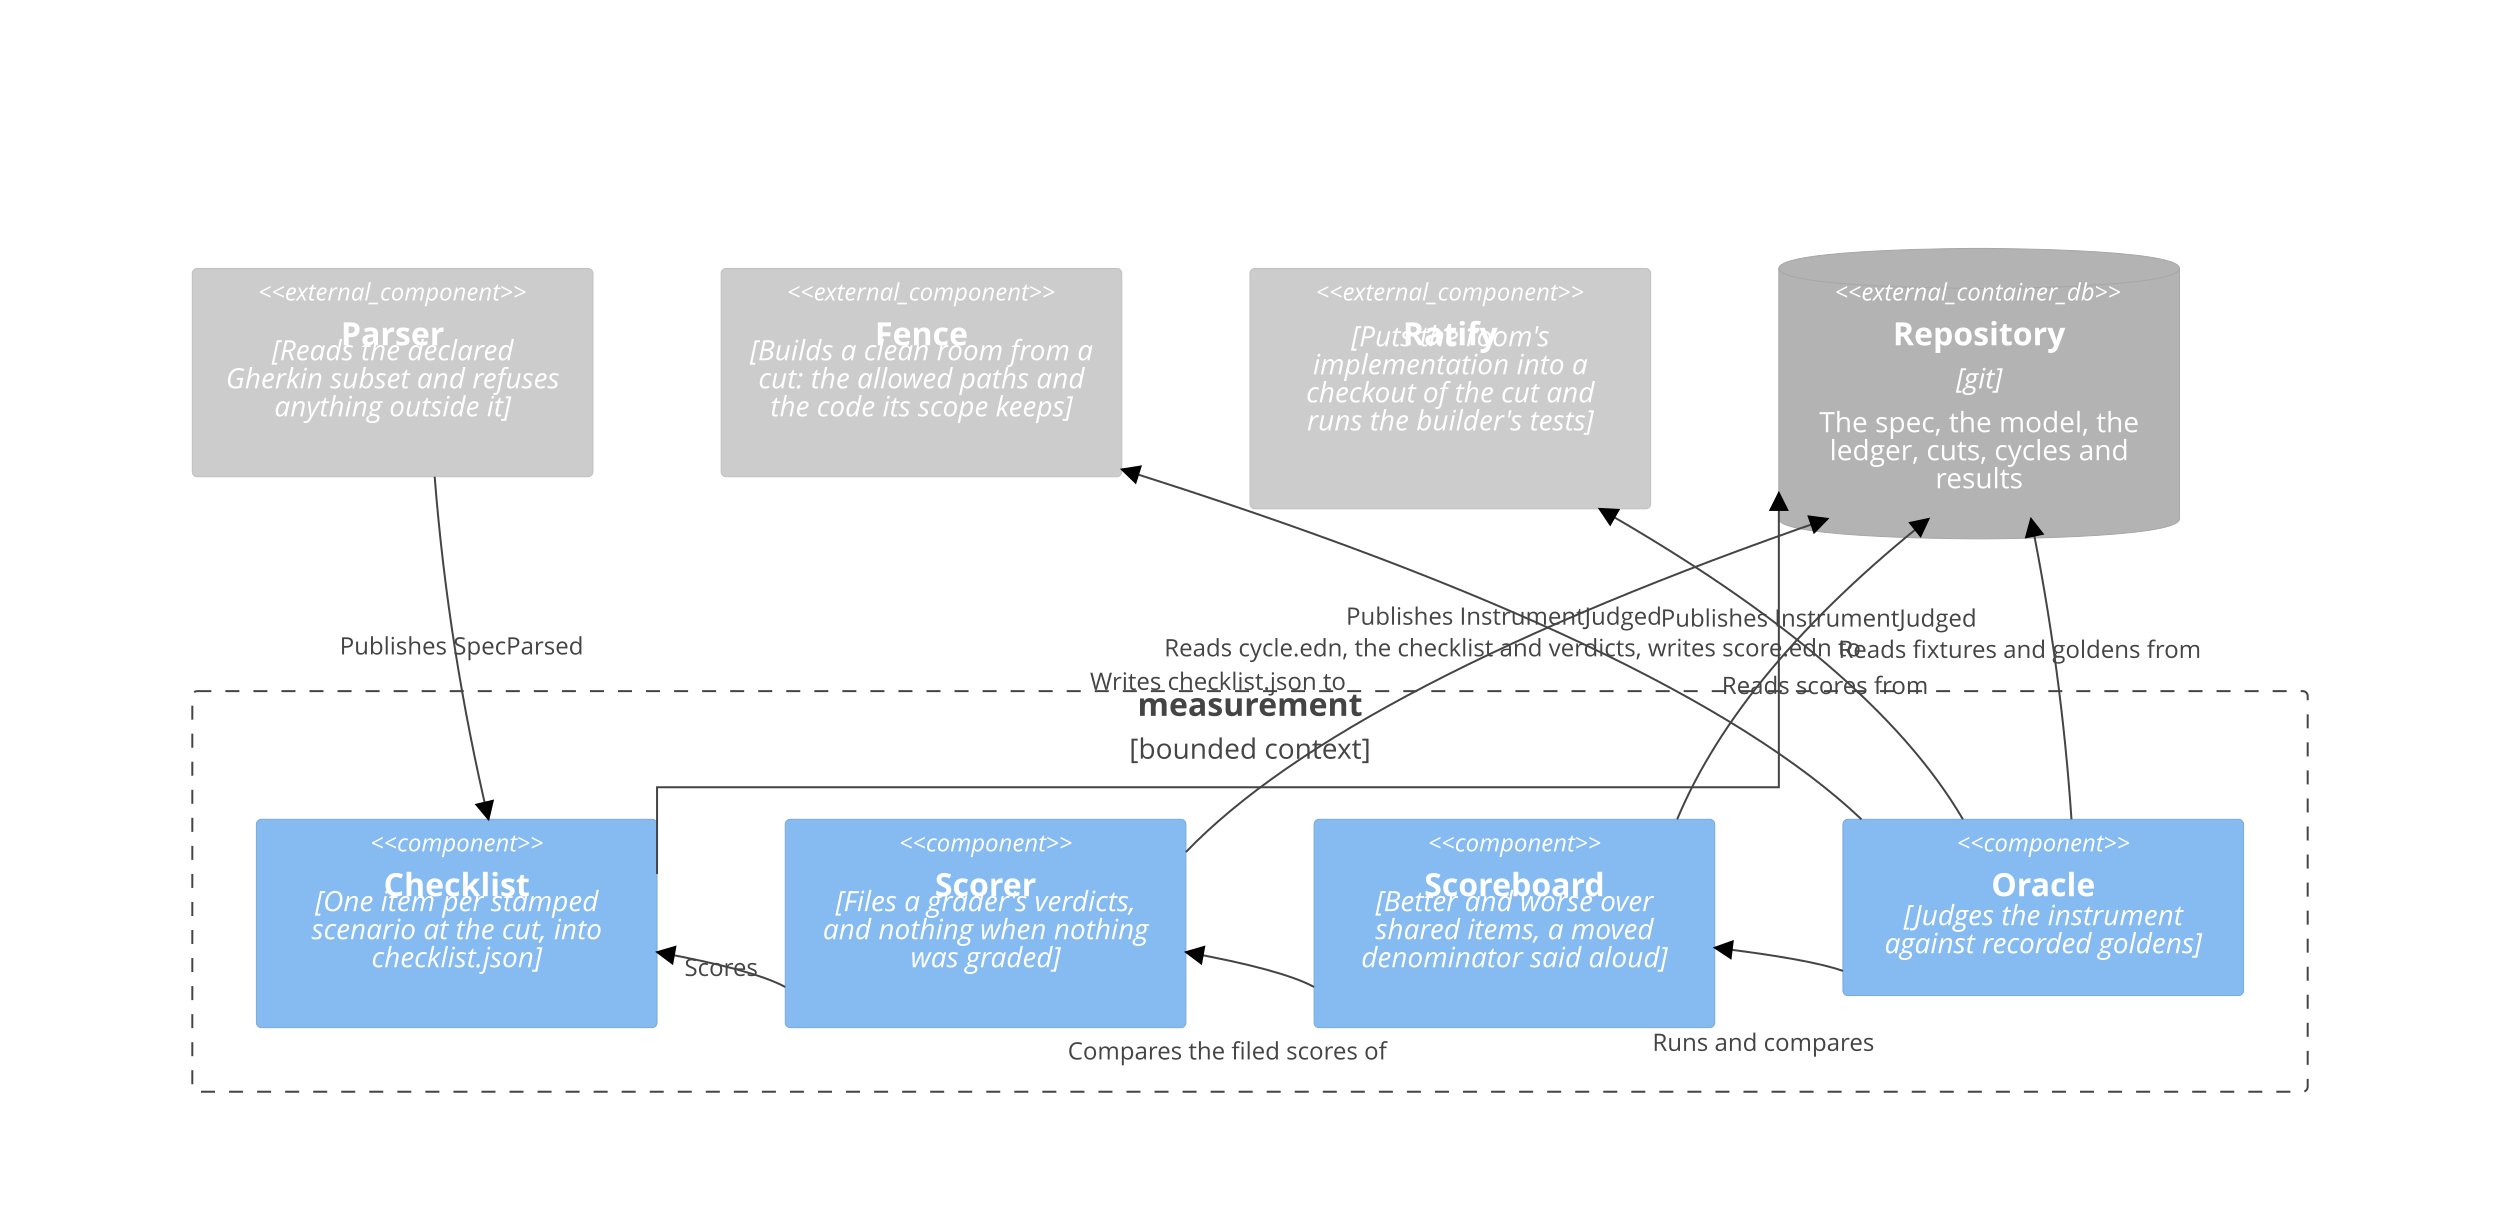
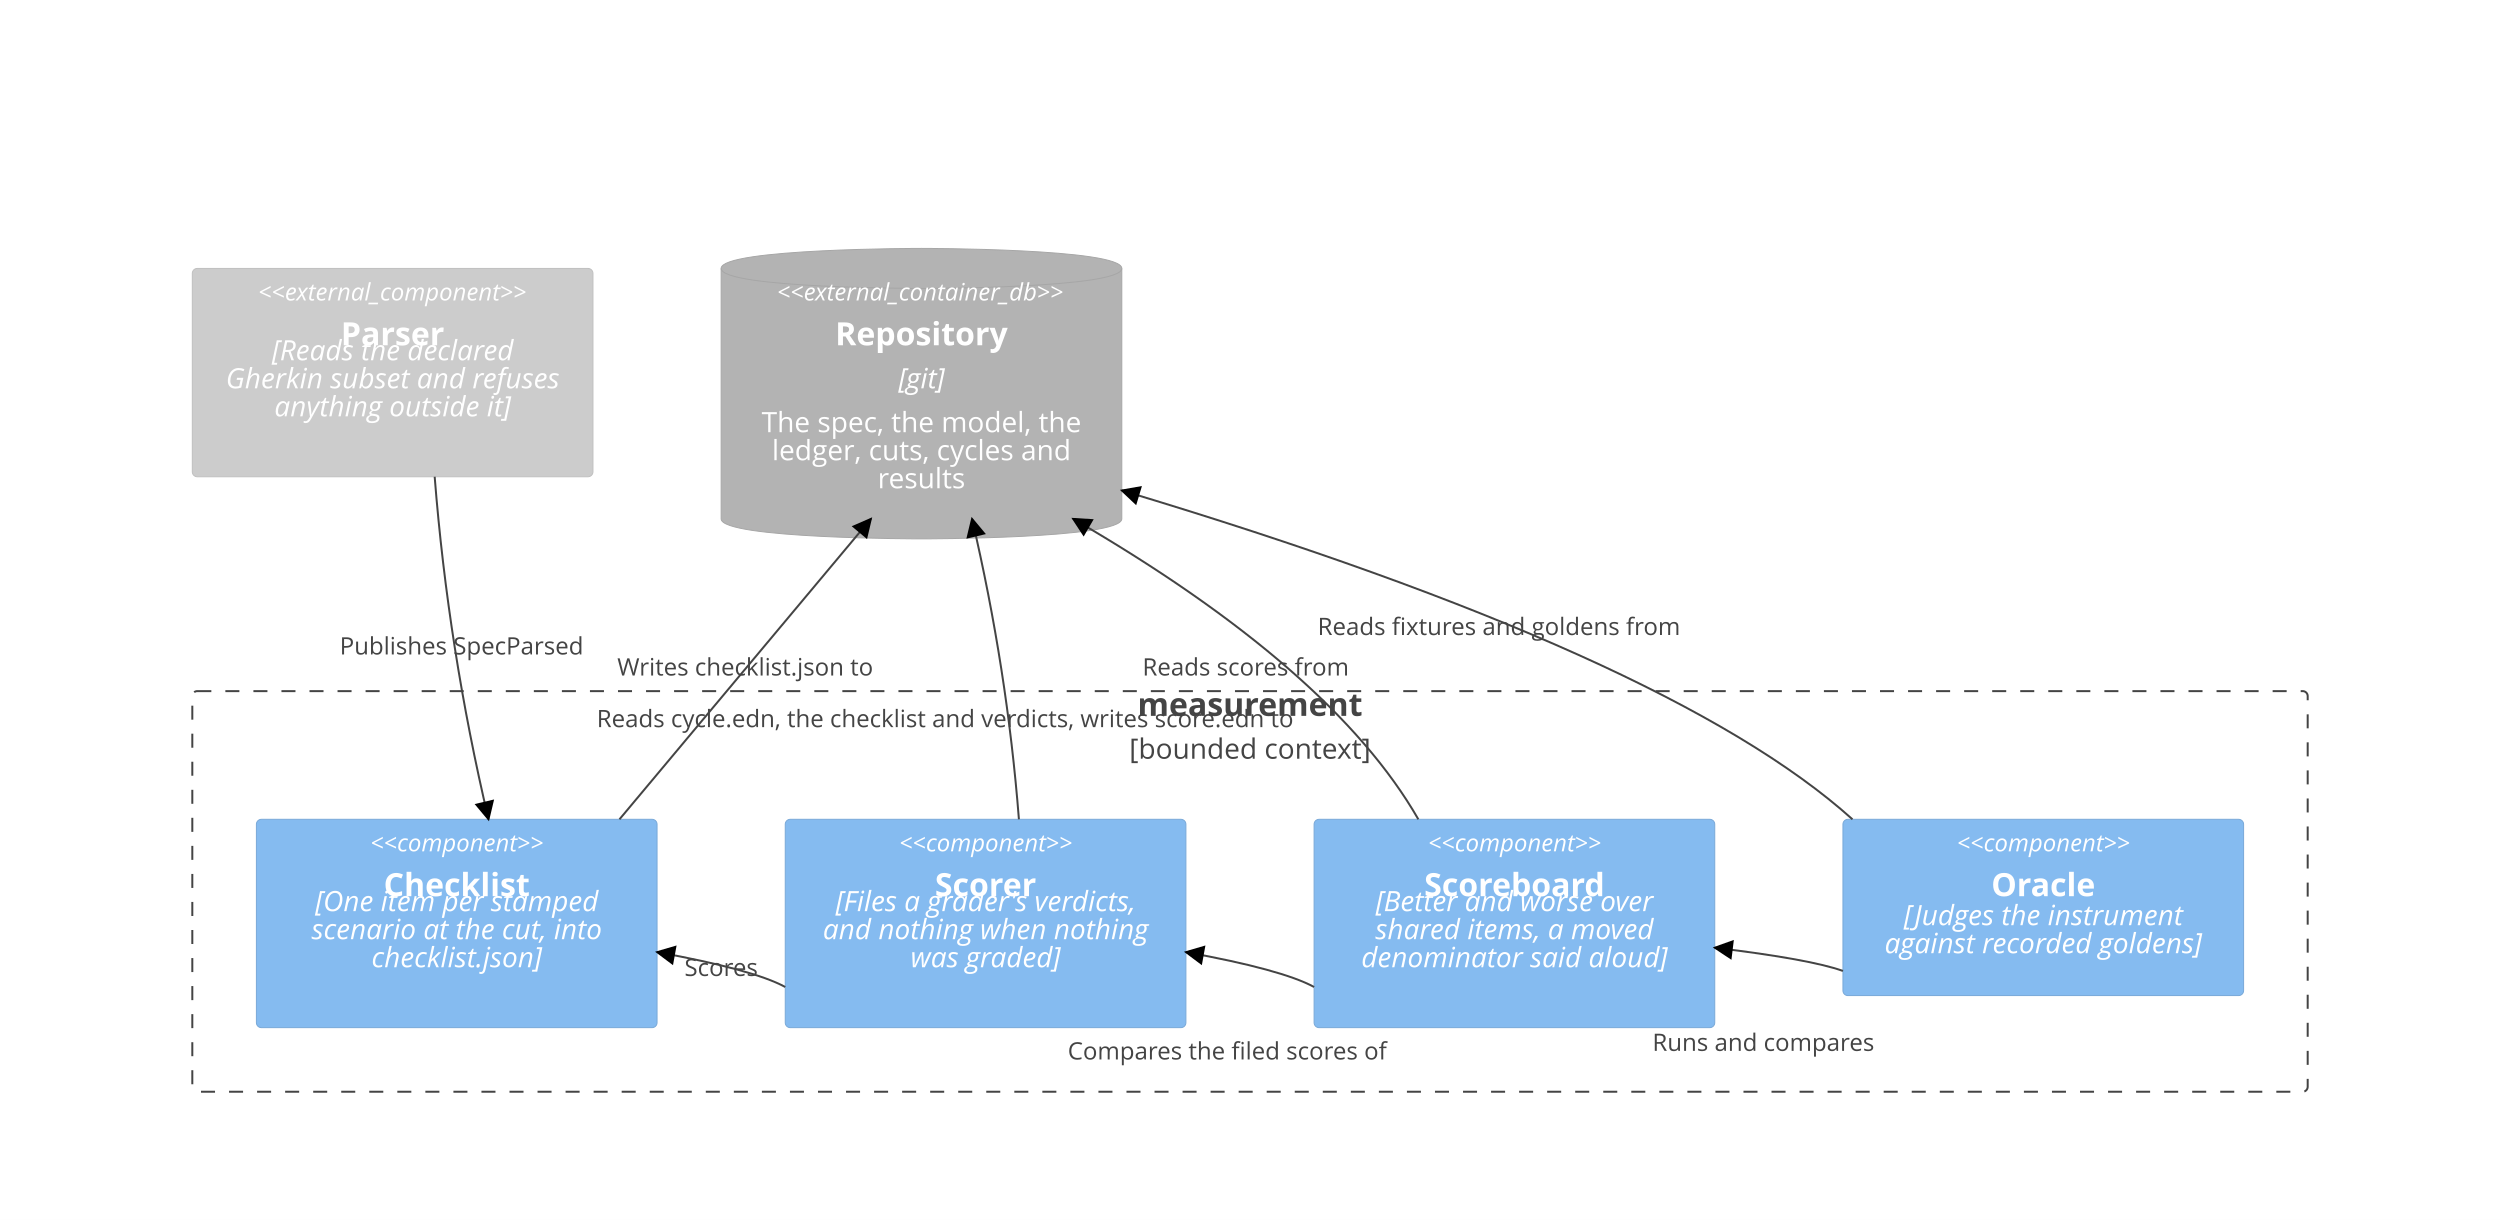
<svg xmlns="http://www.w3.org/2000/svg" width="100%" viewBox="0 -8 1248 609" style="max-width: 1248.000px;">
  <rect x="0" y="-8" width="1248" height="609" fill="#FFFFFF" />
  <defs>
    <symbol id="computer" width="24" height="24">
      <path transform="scale(.5)" d="M2 2v13h20v-13h-20zm18 11h-16v-9h16v9zm-10.228 6l.466-1h3.524l.467 1h-4.457zm14.228 3h-24l2-6h2.104l-1.33 4h18.45l-1.297-4h2.073l2 6zm-5-10h-14v-7h14v7z" />
    </symbol>
  </defs>
  <defs>
    <symbol id="database" fill-rule="evenodd" clip-rule="evenodd">
      <path transform="scale(.5)" d="M12.258.001l.256.004.255.005.253.008.251.01.249.012.247.015.246.016.242.019.241.02.239.023.236.024.233.027.231.028.229.031.225.032.223.034.22.036.217.038.214.04.211.041.208.043.205.045.201.046.198.048.194.05.191.051.187.053.183.054.18.056.175.057.172.059.168.06.163.061.16.063.155.064.15.066.074.033.073.033.071.034.07.034.069.035.068.035.067.035.066.035.064.036.064.036.062.036.06.036.06.037.058.037.058.037.055.038.055.038.053.038.052.038.051.039.05.039.048.039.047.039.045.04.044.04.043.04.041.04.04.041.039.041.037.041.036.041.034.041.033.042.032.042.03.042.029.042.027.042.026.043.024.043.023.043.021.043.02.043.018.044.017.043.015.044.013.044.012.044.011.045.009.044.007.045.006.045.004.045.002.045.001.045v17l-.001.045-.002.045-.004.045-.006.045-.007.045-.009.044-.011.045-.012.044-.013.044-.015.044-.017.043-.018.044-.02.043-.021.043-.023.043-.024.043-.026.043-.027.042-.029.042-.03.042-.032.042-.033.042-.034.041-.036.041-.037.041-.039.041-.04.041-.041.04-.043.04-.044.04-.045.04-.047.039-.048.039-.05.039-.051.039-.052.038-.053.038-.055.038-.055.038-.058.037-.058.037-.06.037-.06.036-.062.036-.064.036-.064.036-.066.035-.067.035-.068.035-.069.035-.07.034-.071.034-.073.033-.074.033-.15.066-.155.064-.16.063-.163.061-.168.06-.172.059-.175.057-.18.056-.183.054-.187.053-.191.051-.194.05-.198.048-.201.046-.205.045-.208.043-.211.041-.214.04-.217.038-.22.036-.223.034-.225.032-.229.031-.231.028-.233.027-.236.024-.239.023-.241.02-.242.019-.246.016-.247.015-.249.012-.251.01-.253.008-.255.005-.256.004-.258.001-.258-.001-.256-.004-.255-.005-.253-.008-.251-.01-.249-.012-.247-.015-.245-.016-.243-.019-.241-.02-.238-.023-.236-.024-.234-.027-.231-.028-.228-.031-.226-.032-.223-.034-.22-.036-.217-.038-.214-.04-.211-.041-.208-.043-.204-.045-.201-.046-.198-.048-.195-.05-.19-.051-.187-.053-.184-.054-.179-.056-.176-.057-.172-.059-.167-.06-.164-.061-.159-.063-.155-.064-.151-.066-.074-.033-.072-.033-.072-.034-.07-.034-.069-.035-.068-.035-.067-.035-.066-.035-.064-.036-.063-.036-.062-.036-.061-.036-.06-.037-.058-.037-.057-.037-.056-.038-.055-.038-.053-.038-.052-.038-.051-.039-.049-.039-.049-.039-.046-.039-.046-.04-.044-.04-.043-.04-.041-.04-.04-.041-.039-.041-.037-.041-.036-.041-.034-.041-.033-.042-.032-.042-.03-.042-.029-.042-.027-.042-.026-.043-.024-.043-.023-.043-.021-.043-.02-.043-.018-.044-.017-.043-.015-.044-.013-.044-.012-.044-.011-.045-.009-.044-.007-.045-.006-.045-.004-.045-.002-.045-.001-.045v-17l.001-.045.002-.045.004-.045.006-.045.007-.045.009-.044.011-.045.012-.044.013-.044.015-.044.017-.043.018-.044.02-.043.021-.043.023-.043.024-.043.026-.043.027-.042.029-.042.03-.042.032-.042.033-.042.034-.041.036-.041.037-.041.039-.041.04-.041.041-.04.043-.04.044-.04.046-.04.046-.039.049-.039.049-.039.051-.039.052-.038.053-.038.055-.038.056-.038.057-.037.058-.037.06-.037.061-.036.062-.036.063-.036.064-.036.066-.035.067-.035.068-.035.069-.035.07-.034.072-.034.072-.033.074-.033.151-.066.155-.064.159-.063.164-.061.167-.06.172-.059.176-.057.179-.056.184-.054.187-.053.19-.051.195-.05.198-.048.201-.046.204-.045.208-.043.211-.041.214-.04.217-.038.22-.036.223-.034.226-.032.228-.031.231-.028.234-.027.236-.024.238-.023.241-.02.243-.019.245-.016.247-.015.249-.012.251-.01.253-.008.255-.005.256-.004.258-.001.258.001z" />
    </symbol>
  </defs>
  <defs>
    <symbol id="clock" width="24" height="24">
      <path transform="scale(.5)" d="M12 2c5.514 0 10 4.486 10 10s-4.486 10-10 10-10-4.486-10-10 4.486-10 10-10zm0-2c-6.627 0-12 5.373-12 12s5.373 12 12 12 12-5.373 12-12-5.373-12-12-12zm5.848 12.459c.202.038.202.333.001.372-1.907.361-6.045 1.111-6.547 1.111-.719 0-1.301-.582-1.301-1.301 0-.512.77-5.447 1.125-7.445.034-.192.312-.181.343.014l.985 6.238 5.394 1.011z" />
    </symbol>
  </defs>
  <g class="person-man">
    <rect x="96" y="126" fill="#CCCCCC" stroke="#BFBFBF" width="200" height="104" rx="2.5" ry="2.5" stroke-width="0.5" />
    <text fill="#FFFFFF" font-family="Open Sans,sans-serif" font-size="12" font-style="italic" lengthAdjust="spacing" textLength="133" x="129" y="142">&lt;&lt;external_component&gt;&gt;</text>
    <text x="196.00" y="160.00" dominant-baseline="middle" fill="#FFFFFF" style="text-anchor: middle; font-size: 16px; font-weight: bold; font-family: Open Sans,sans-serif">
      <tspan dy="0.00" alignment-baseline="mathematical">Parser</tspan>
    </text>
    <text x="196.00" y="182.00" dominant-baseline="middle" fill="#FFFFFF" style="text-anchor: middle; font-size: 14px; font-weight: normal; font-family: Open Sans,sans-serif" font-style="italic">
      <tspan dy="-14.00" alignment-baseline="mathematical">[Reads the declared</tspan>
    </text>
    <text x="196.00" y="182.00" dominant-baseline="middle" fill="#FFFFFF" style="text-anchor: middle; font-size: 14px; font-weight: normal; font-family: Open Sans,sans-serif" font-style="italic">
      <tspan dy="0.00" alignment-baseline="mathematical">Gherkin subset and refuses</tspan>
    </text>
    <text x="196.00" y="182.00" dominant-baseline="middle" fill="#FFFFFF" style="text-anchor: middle; font-size: 14px; font-weight: normal; font-family: Open Sans,sans-serif" font-style="italic">
      <tspan dy="14.00" alignment-baseline="mathematical">anything outside it]</tspan>
    </text>
  </g>
  <g class="person-man">
-     <rect x="360" y="126" fill="#CCCCCC" stroke="#BFBFBF" width="200" height="104" rx="2.5" ry="2.5" stroke-width="0.5" />
-     <text fill="#FFFFFF" font-family="Open Sans,sans-serif" font-size="12" font-style="italic" lengthAdjust="spacing" textLength="133" x="393" y="142">&lt;&lt;external_component&gt;&gt;</text>
+     <path fill="#B3B3B3" stroke-width="0.5" stroke="#A6A6A6" d="M360,126c0,-10 100,-10 100,-10c0,0 100,0 100,10l0,125c0,10 -100,10 -100,10c0,0 -100,0 -100,-10l0,-125" />
+     <path fill="none" stroke-width="0.5" stroke="#A6A6A6" d="M360,126c0,10 100,10 100,10c0,0 100,0 100,-10" />
+     <text fill="#FFFFFF" font-family="Open Sans,sans-serif" font-size="12" font-style="italic" lengthAdjust="spacing" textLength="143" x="388" y="142">&lt;&lt;external_container_db&gt;&gt;</text>
    <text x="460.00" y="160.00" dominant-baseline="middle" fill="#FFFFFF" style="text-anchor: middle; font-size: 16px; font-weight: bold; font-family: Open Sans,sans-serif">
-       <tspan dy="0.00" alignment-baseline="mathematical">Fence</tspan>
+       <tspan dy="0.00" alignment-baseline="mathematical">Repository</tspan>
    </text>
    <text x="460.00" y="182.00" dominant-baseline="middle" fill="#FFFFFF" style="text-anchor: middle; font-size: 14px; font-weight: normal; font-family: Open Sans,sans-serif" font-style="italic">
-       <tspan dy="-14.00" alignment-baseline="mathematical">[Builds a clean room from a</tspan>
-     </text>
-     <text x="460.00" y="182.00" dominant-baseline="middle" fill="#FFFFFF" style="text-anchor: middle; font-size: 14px; font-weight: normal; font-family: Open Sans,sans-serif" font-style="italic">
-       <tspan dy="0.00" alignment-baseline="mathematical">cut: the allowed paths and</tspan>
-     </text>
-     <text x="460.00" y="182.00" dominant-baseline="middle" fill="#FFFFFF" style="text-anchor: middle; font-size: 14px; font-weight: normal; font-family: Open Sans,sans-serif" font-style="italic">
-       <tspan dy="14.00" alignment-baseline="mathematical">the code its scope keeps]</tspan>
-     </text>
-   </g>
-   <g class="person-man">
-     <rect x="624" y="126" fill="#CCCCCC" stroke="#BFBFBF" width="200" height="120" rx="2.5" ry="2.5" stroke-width="0.5" />
-     <text fill="#FFFFFF" font-family="Open Sans,sans-serif" font-size="12" font-style="italic" lengthAdjust="spacing" textLength="133" x="657" y="142">&lt;&lt;external_component&gt;&gt;</text>
-     <text x="724.00" y="160.00" dominant-baseline="middle" fill="#FFFFFF" style="text-anchor: middle; font-size: 16px; font-weight: bold; font-family: Open Sans,sans-serif">
-       <tspan dy="0.00" alignment-baseline="mathematical">Ratify</tspan>
-     </text>
-     <text x="724.00" y="182.00" dominant-baseline="middle" fill="#FFFFFF" style="text-anchor: middle; font-size: 14px; font-weight: normal; font-family: Open Sans,sans-serif" font-style="italic">
-       <tspan dy="-21.00" alignment-baseline="mathematical">[Puts the room's</tspan>
-     </text>
-     <text x="724.00" y="182.00" dominant-baseline="middle" fill="#FFFFFF" style="text-anchor: middle; font-size: 14px; font-weight: normal; font-family: Open Sans,sans-serif" font-style="italic">
-       <tspan dy="-7.00" alignment-baseline="mathematical">implementation into a</tspan>
-     </text>
-     <text x="724.00" y="182.00" dominant-baseline="middle" fill="#FFFFFF" style="text-anchor: middle; font-size: 14px; font-weight: normal; font-family: Open Sans,sans-serif" font-style="italic">
-       <tspan dy="7.00" alignment-baseline="mathematical">checkout of the cut and</tspan>
-     </text>
-     <text x="724.00" y="182.00" dominant-baseline="middle" fill="#FFFFFF" style="text-anchor: middle; font-size: 14px; font-weight: normal; font-family: Open Sans,sans-serif" font-style="italic">
-       <tspan dy="21.00" alignment-baseline="mathematical">runs the builder's tests]</tspan>
-     </text>
-   </g>
-   <g class="person-man">
-     <path fill="#B3B3B3" stroke-width="0.5" stroke="#A6A6A6" d="M888,126c0,-10 100,-10 100,-10c0,0 100,0 100,10l0,125c0,10 -100,10 -100,10c0,0 -100,0 -100,-10l0,-125" />
-     <path fill="none" stroke-width="0.5" stroke="#A6A6A6" d="M888,126c0,10 100,10 100,10c0,0 100,0 100,-10" />
-     <text fill="#FFFFFF" font-family="Open Sans,sans-serif" font-size="12" font-style="italic" lengthAdjust="spacing" textLength="143" x="916" y="142">&lt;&lt;external_container_db&gt;&gt;</text>
-     <text x="988.00" y="160.00" dominant-baseline="middle" fill="#FFFFFF" style="text-anchor: middle; font-size: 16px; font-weight: bold; font-family: Open Sans,sans-serif">
-       <tspan dy="0.00" alignment-baseline="mathematical">Repository</tspan>
-     </text>
-     <text x="988.00" y="182.00" dominant-baseline="middle" fill="#FFFFFF" style="text-anchor: middle; font-size: 14px; font-weight: normal; font-family: Open Sans,sans-serif" font-style="italic">
      <tspan dy="0.00" alignment-baseline="mathematical">[git]</tspan>
    </text>
-     <text x="988.00" y="218.00" dominant-baseline="middle" fill="#FFFFFF" style="text-anchor: middle; font-size: 14px; font-weight: normal; font-family: Open Sans,sans-serif">
+     <text x="460.00" y="218.00" dominant-baseline="middle" fill="#FFFFFF" style="text-anchor: middle; font-size: 14px; font-weight: normal; font-family: Open Sans,sans-serif">
      <tspan dy="-14.00" alignment-baseline="mathematical">The spec, the model, the</tspan>
    </text>
-     <text x="988.00" y="218.00" dominant-baseline="middle" fill="#FFFFFF" style="text-anchor: middle; font-size: 14px; font-weight: normal; font-family: Open Sans,sans-serif">
+     <text x="460.00" y="218.00" dominant-baseline="middle" fill="#FFFFFF" style="text-anchor: middle; font-size: 14px; font-weight: normal; font-family: Open Sans,sans-serif">
      <tspan dy="0.00" alignment-baseline="mathematical">ledger, cuts, cycles and</tspan>
    </text>
-     <text x="988.00" y="218.00" dominant-baseline="middle" fill="#FFFFFF" style="text-anchor: middle; font-size: 14px; font-weight: normal; font-family: Open Sans,sans-serif">
+     <text x="460.00" y="218.00" dominant-baseline="middle" fill="#FFFFFF" style="text-anchor: middle; font-size: 14px; font-weight: normal; font-family: Open Sans,sans-serif">
      <tspan dy="14.00" alignment-baseline="mathematical">results</tspan>
    </text>
  </g>
  <g class="person-man">
    <rect x="128" y="401" fill="#85BBF0" stroke="#78A8D8" width="200" height="104" rx="2.5" ry="2.5" stroke-width="0.5" />
    <text fill="#FFFFFF" font-family="Open Sans,sans-serif" font-size="12" font-style="italic" lengthAdjust="spacing" textLength="86" x="185" y="417">&lt;&lt;component&gt;&gt;</text>
    <text x="228.00" y="435.00" dominant-baseline="middle" fill="#FFFFFF" style="text-anchor: middle; font-size: 16px; font-weight: bold; font-family: Open Sans,sans-serif">
      <tspan dy="0.00" alignment-baseline="mathematical">Checklist</tspan>
    </text>
    <text x="228.00" y="457.00" dominant-baseline="middle" fill="#FFFFFF" style="text-anchor: middle; font-size: 14px; font-weight: normal; font-family: Open Sans,sans-serif" font-style="italic">
      <tspan dy="-14.00" alignment-baseline="mathematical">[One item per stamped</tspan>
    </text>
    <text x="228.00" y="457.00" dominant-baseline="middle" fill="#FFFFFF" style="text-anchor: middle; font-size: 14px; font-weight: normal; font-family: Open Sans,sans-serif" font-style="italic">
      <tspan dy="0.00" alignment-baseline="mathematical">scenario at the cut, into</tspan>
    </text>
    <text x="228.00" y="457.00" dominant-baseline="middle" fill="#FFFFFF" style="text-anchor: middle; font-size: 14px; font-weight: normal; font-family: Open Sans,sans-serif" font-style="italic">
      <tspan dy="14.00" alignment-baseline="mathematical">checklist.json]</tspan>
    </text>
  </g>
  <g class="person-man">
    <rect x="392" y="401" fill="#85BBF0" stroke="#78A8D8" width="200" height="104" rx="2.5" ry="2.5" stroke-width="0.5" />
    <text fill="#FFFFFF" font-family="Open Sans,sans-serif" font-size="12" font-style="italic" lengthAdjust="spacing" textLength="86" x="449" y="417">&lt;&lt;component&gt;&gt;</text>
    <text x="492.00" y="435.00" dominant-baseline="middle" fill="#FFFFFF" style="text-anchor: middle; font-size: 16px; font-weight: bold; font-family: Open Sans,sans-serif">
      <tspan dy="0.00" alignment-baseline="mathematical">Scorer</tspan>
    </text>
    <text x="492.00" y="457.00" dominant-baseline="middle" fill="#FFFFFF" style="text-anchor: middle; font-size: 14px; font-weight: normal; font-family: Open Sans,sans-serif" font-style="italic">
      <tspan dy="-14.00" alignment-baseline="mathematical">[Files a grader's verdicts,</tspan>
    </text>
    <text x="492.00" y="457.00" dominant-baseline="middle" fill="#FFFFFF" style="text-anchor: middle; font-size: 14px; font-weight: normal; font-family: Open Sans,sans-serif" font-style="italic">
      <tspan dy="0.00" alignment-baseline="mathematical">and nothing when nothing</tspan>
    </text>
    <text x="492.00" y="457.00" dominant-baseline="middle" fill="#FFFFFF" style="text-anchor: middle; font-size: 14px; font-weight: normal; font-family: Open Sans,sans-serif" font-style="italic">
      <tspan dy="14.00" alignment-baseline="mathematical">was graded]</tspan>
    </text>
  </g>
  <g class="person-man">
    <rect x="656" y="401" fill="#85BBF0" stroke="#78A8D8" width="200" height="104" rx="2.5" ry="2.5" stroke-width="0.5" />
    <text fill="#FFFFFF" font-family="Open Sans,sans-serif" font-size="12" font-style="italic" lengthAdjust="spacing" textLength="86" x="713" y="417">&lt;&lt;component&gt;&gt;</text>
    <text x="756.00" y="435.00" dominant-baseline="middle" fill="#FFFFFF" style="text-anchor: middle; font-size: 16px; font-weight: bold; font-family: Open Sans,sans-serif">
      <tspan dy="0.00" alignment-baseline="mathematical">Scoreboard</tspan>
    </text>
    <text x="756.00" y="457.00" dominant-baseline="middle" fill="#FFFFFF" style="text-anchor: middle; font-size: 14px; font-weight: normal; font-family: Open Sans,sans-serif" font-style="italic">
      <tspan dy="-14.00" alignment-baseline="mathematical">[Better and worse over</tspan>
    </text>
    <text x="756.00" y="457.00" dominant-baseline="middle" fill="#FFFFFF" style="text-anchor: middle; font-size: 14px; font-weight: normal; font-family: Open Sans,sans-serif" font-style="italic">
      <tspan dy="0.00" alignment-baseline="mathematical">shared items, a moved</tspan>
    </text>
    <text x="756.00" y="457.00" dominant-baseline="middle" fill="#FFFFFF" style="text-anchor: middle; font-size: 14px; font-weight: normal; font-family: Open Sans,sans-serif" font-style="italic">
      <tspan dy="14.00" alignment-baseline="mathematical">denominator said aloud]</tspan>
    </text>
  </g>
  <g class="person-man">
    <rect x="920" y="401" fill="#85BBF0" stroke="#78A8D8" width="200" height="88" rx="2.5" ry="2.5" stroke-width="0.5" />
    <text fill="#FFFFFF" font-family="Open Sans,sans-serif" font-size="12" font-style="italic" lengthAdjust="spacing" textLength="86" x="977" y="417">&lt;&lt;component&gt;&gt;</text>
    <text x="1020.00" y="435.00" dominant-baseline="middle" fill="#FFFFFF" style="text-anchor: middle; font-size: 16px; font-weight: bold; font-family: Open Sans,sans-serif">
      <tspan dy="0.00" alignment-baseline="mathematical">Oracle</tspan>
    </text>
    <text x="1020.00" y="457.00" dominant-baseline="middle" fill="#FFFFFF" style="text-anchor: middle; font-size: 14px; font-weight: normal; font-family: Open Sans,sans-serif" font-style="italic">
      <tspan dy="-7.00" alignment-baseline="mathematical">[Judges the instrument</tspan>
    </text>
    <text x="1020.00" y="457.00" dominant-baseline="middle" fill="#FFFFFF" style="text-anchor: middle; font-size: 14px; font-weight: normal; font-family: Open Sans,sans-serif" font-style="italic">
      <tspan dy="7.00" alignment-baseline="mathematical">against recorded goldens]</tspan>
    </text>
  </g>
  <g>
    <rect x="96" y="337" fill="none" stroke="#444444" width="1056" height="200" rx="2.5" ry="2.5" stroke-width="1" stroke-dasharray="7.0,7.0" />
    <text x="624.00" y="345.00" dominant-baseline="middle" fill="#444444" style="text-anchor: middle; font-size: 16px; font-weight: bold; font-family: Open Sans,sans-serif">
      <tspan dy="0.00" alignment-baseline="mathematical">measurement</tspan>
    </text>
    <text x="624.00" y="367.00" dominant-baseline="middle" fill="#444444" style="text-anchor: middle; font-size: 14px; font-weight: normal; font-family: Open Sans,sans-serif">
      <tspan dy="0.00" alignment-baseline="mathematical">[bounded context]</tspan>
    </text>
  </g>
  <defs>
    <marker id="arrowhead" refX="9" refY="5" markerUnits="userSpaceOnUse" markerWidth="12" markerHeight="12" orient="auto">
      <path d="M 0 0 L 10 5 L 0 10 z" />
    </marker>
  </defs>
  <defs>
    <marker id="arrowend" refX="1" refY="5" markerUnits="userSpaceOnUse" markerWidth="12" markerHeight="12" orient="auto">
      <path d="M 10 0 L 0 5 L 10 10 z" />
    </marker>
  </defs>
  <defs>
    <marker id="crosshead" markerWidth="15" markerHeight="8" orient="auto" refX="16" refY="4">
      <path fill="black" stroke="#000000" stroke-width="1px" d="M 9,2 V 6 L16,4 Z" style="stroke-dasharray: 0, 0;" />
      <path fill="none" stroke="#000000" stroke-width="1px" d="M 0,1 L 6,7 M 6,1 L 0,7" style="stroke-dasharray: 0, 0;" />
    </marker>
  </defs>
  <defs>
    <marker id="filled-head" refX="18" refY="7" markerWidth="20" markerHeight="28" orient="auto">
      <path d="M 18,7 L9,13 L14,7 L9,1 Z" />
    </marker>
  </defs>
  <g>
-     <path fill="none" stroke-width="1" stroke="#444444" d="M328.00,428.29 L328.00,385.00 L888.00,385.00 L888.00,238.05" marker-end="url(#arrowhead)" />
-     <text x="608.00" y="333.17" dominant-baseline="middle" fill="#444444" style="text-anchor: middle; font-size: 12px; font-weight: normal; font-family: Open Sans,sans-serif">
+     <line x1="309.24" y1="401.00" x2="434.77" y2="251.00" stroke-width="1" stroke="#444444" style="fill: none;" marker-end="url(#arrowhead)" />
+     <text x="372.01" y="326.00" dominant-baseline="middle" fill="#444444" style="text-anchor: middle; font-size: 12px; font-weight: normal; font-family: Open Sans,sans-serif">
      <tspan dy="0.00" alignment-baseline="mathematical">Writes checklist.json to</tspan>
    </text>
-     <path fill="none" stroke-width="1" stroke="#444444" d="M592.00,417.35 Q672.08,334.17 912.31,251.00" marker-end="url(#arrowhead)" />
-     <text x="755.10" y="316.42" dominant-baseline="middle" fill="#444444" style="text-anchor: middle; font-size: 12px; font-weight: normal; font-family: Open Sans,sans-serif">
+     <path fill="none" stroke-width="1" stroke="#444444" d="M508.64,401.00 Q502.79,326.00 485.23,251.00" marker-end="url(#arrowhead)" />
+     <text x="471.81" y="351.78" dominant-baseline="middle" fill="#444444" style="text-anchor: middle; font-size: 12px; font-weight: normal; font-family: Open Sans,sans-serif">
      <tspan dy="0.00" alignment-baseline="mathematical">Reads cycle.edn, the checklist and verdicts, writes score.edn to</tspan>
    </text>
-     <path fill="none" stroke-width="1" stroke="#444444" d="M837.24,401.00 Q868.62,326.00 962.77,251.00" marker-end="url(#arrowhead)" />
-     <text x="911.05" y="335.24" dominant-baseline="middle" fill="#444444" style="text-anchor: middle; font-size: 12px; font-weight: normal; font-family: Open Sans,sans-serif">
+     <path fill="none" stroke-width="1" stroke="#444444" d="M708.04,401.00 Q664.95,326.00 535.69,251.00" marker-end="url(#arrowhead)" />
+     <text x="621.86" y="326.00" dominant-baseline="middle" fill="#444444" style="text-anchor: middle; font-size: 12px; font-weight: normal; font-family: Open Sans,sans-serif">
      <tspan dy="0.00" alignment-baseline="mathematical">Reads scores from</tspan>
    </text>
-     <path fill="none" stroke-width="1" stroke="#444444" d="M1034.08,401.00 Q1029.03,326.00 1013.86,251.00" marker-end="url(#arrowhead)" />
-     <text x="1008.26" y="317.22" dominant-baseline="middle" fill="#444444" style="text-anchor: middle; font-size: 12px; font-weight: normal; font-family: Open Sans,sans-serif">
+     <path fill="none" stroke-width="1" stroke="#444444" d="M924.75,401.00 Q833.56,318.92 560.00,236.83" marker-end="url(#arrowhead)" />
+     <text x="748.29" y="305.79" dominant-baseline="middle" fill="#444444" style="text-anchor: middle; font-size: 12px; font-weight: normal; font-family: Open Sans,sans-serif">
      <tspan dy="0.00" alignment-baseline="mathematical">Reads fixtures and goldens from</tspan>
    </text>
    <path fill="none" stroke-width="1" stroke="#444444" d="M920.00,476.71 Q904.00,470.90 856.00,465.09" marker-end="url(#arrowhead)" />
    <text x="880.28" y="513.40" dominant-baseline="middle" fill="#444444" style="text-anchor: middle; font-size: 12px; font-weight: normal; font-family: Open Sans,sans-serif">
      <tspan dy="0.00" alignment-baseline="mathematical">Runs and compares</tspan>
-     </text>
-     <path fill="none" stroke-width="1" stroke="#444444" d="M929.24,401.00 Q836.93,313.67 560.00,226.33" marker-end="url(#arrowhead)" />
-     <text x="750.78" y="300.65" dominant-baseline="middle" fill="#444444" style="text-anchor: middle; font-size: 12px; font-weight: normal; font-family: Open Sans,sans-serif">
-       <tspan dy="0.00" alignment-baseline="mathematical">Publishes InstrumentJudged</tspan>
-     </text>
-     <path fill="none" stroke-width="1" stroke="#444444" d="M979.89,401.00 Q934.54,323.50 798.48,246.00" marker-end="url(#arrowhead)" />
-     <text x="907.89" y="301.60" dominant-baseline="middle" fill="#444444" style="text-anchor: middle; font-size: 12px; font-weight: normal; font-family: Open Sans,sans-serif">
-       <tspan dy="0.00" alignment-baseline="mathematical">Publishes InstrumentJudged</tspan>
    </text>
    <path fill="none" stroke-width="1" stroke="#444444" d="M216.99,230.00 Q223.71,315.50 243.86,401.00" marker-end="url(#arrowhead)" />
    <text x="230.42" y="315.50" dominant-baseline="middle" fill="#444444" style="text-anchor: middle; font-size: 12px; font-weight: normal; font-family: Open Sans,sans-serif">
      <tspan dy="0.00" alignment-baseline="mathematical">Publishes SpecParsed</tspan>
    </text>
    <path fill="none" stroke-width="1" stroke="#444444" d="M392.00,484.71 Q376.00,476.00 328.00,467.29" marker-end="url(#arrowhead)" />
    <text x="360.00" y="476.00" dominant-baseline="middle" fill="#444444" style="text-anchor: middle; font-size: 12px; font-weight: normal; font-family: Open Sans,sans-serif">
      <tspan dy="0.00" alignment-baseline="mathematical">Scores</tspan>
    </text>
    <path fill="none" stroke-width="1" stroke="#444444" d="M656.00,484.71 Q640.00,476.00 592.00,467.29" marker-end="url(#arrowhead)" />
    <text x="612.65" y="517.68" dominant-baseline="middle" fill="#444444" style="text-anchor: middle; font-size: 12px; font-weight: normal; font-family: Open Sans,sans-serif">
      <tspan dy="0.00" alignment-baseline="mathematical">Compares the filed scores of</tspan>
    </text>
  </g>
</svg>
